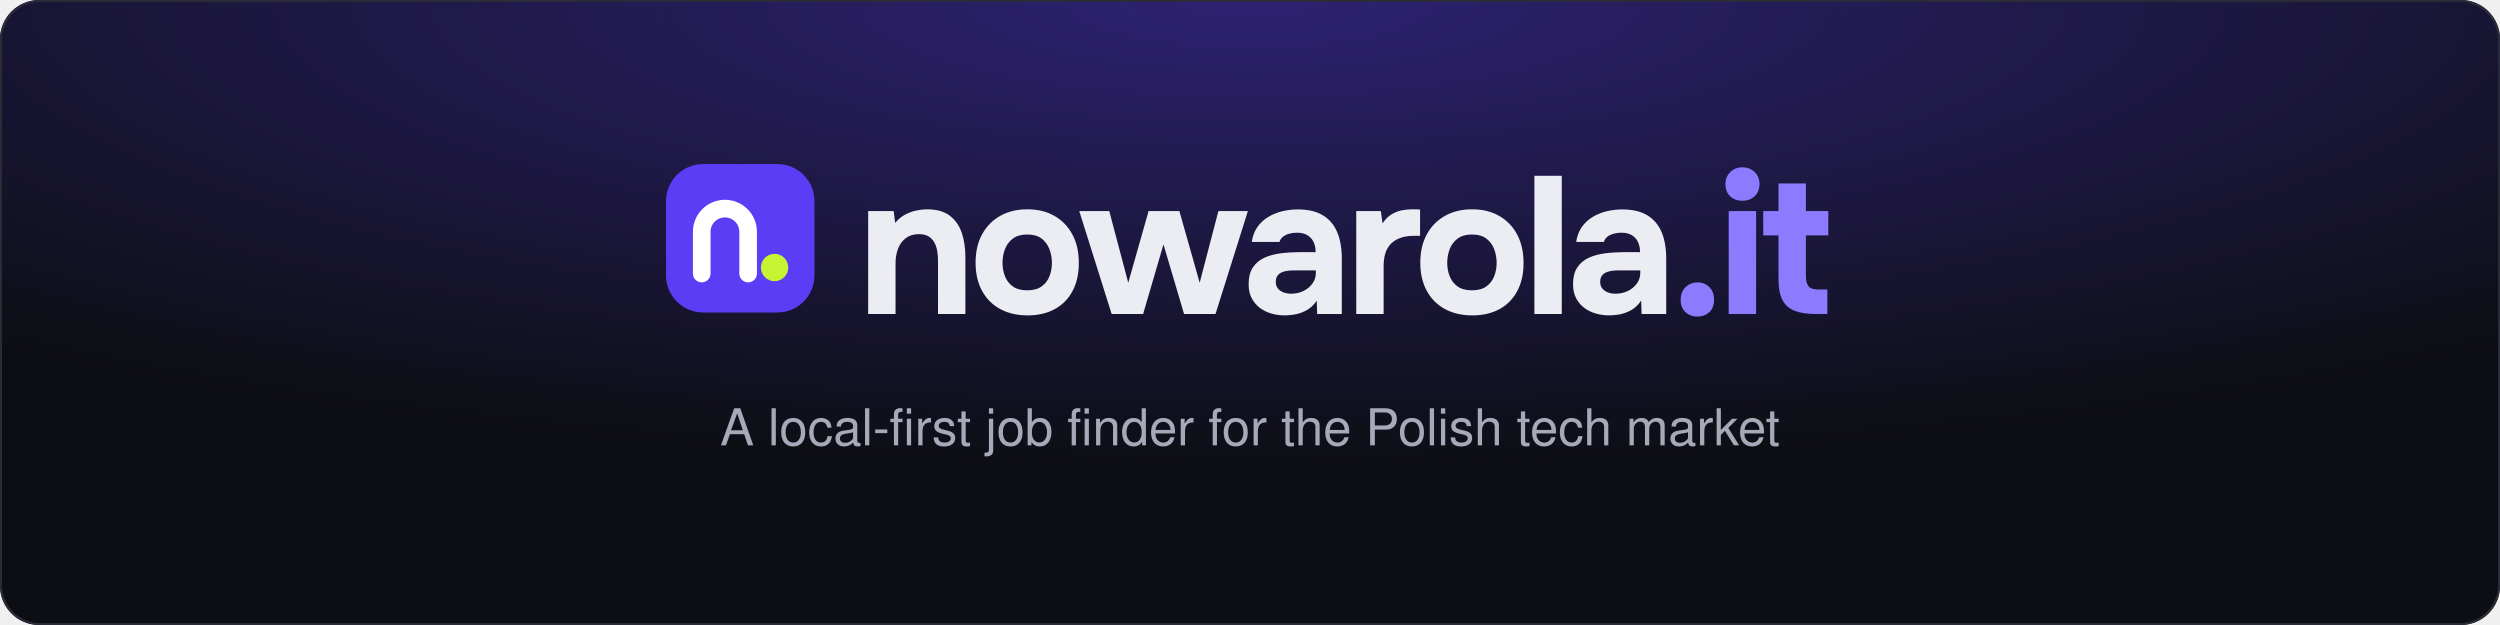
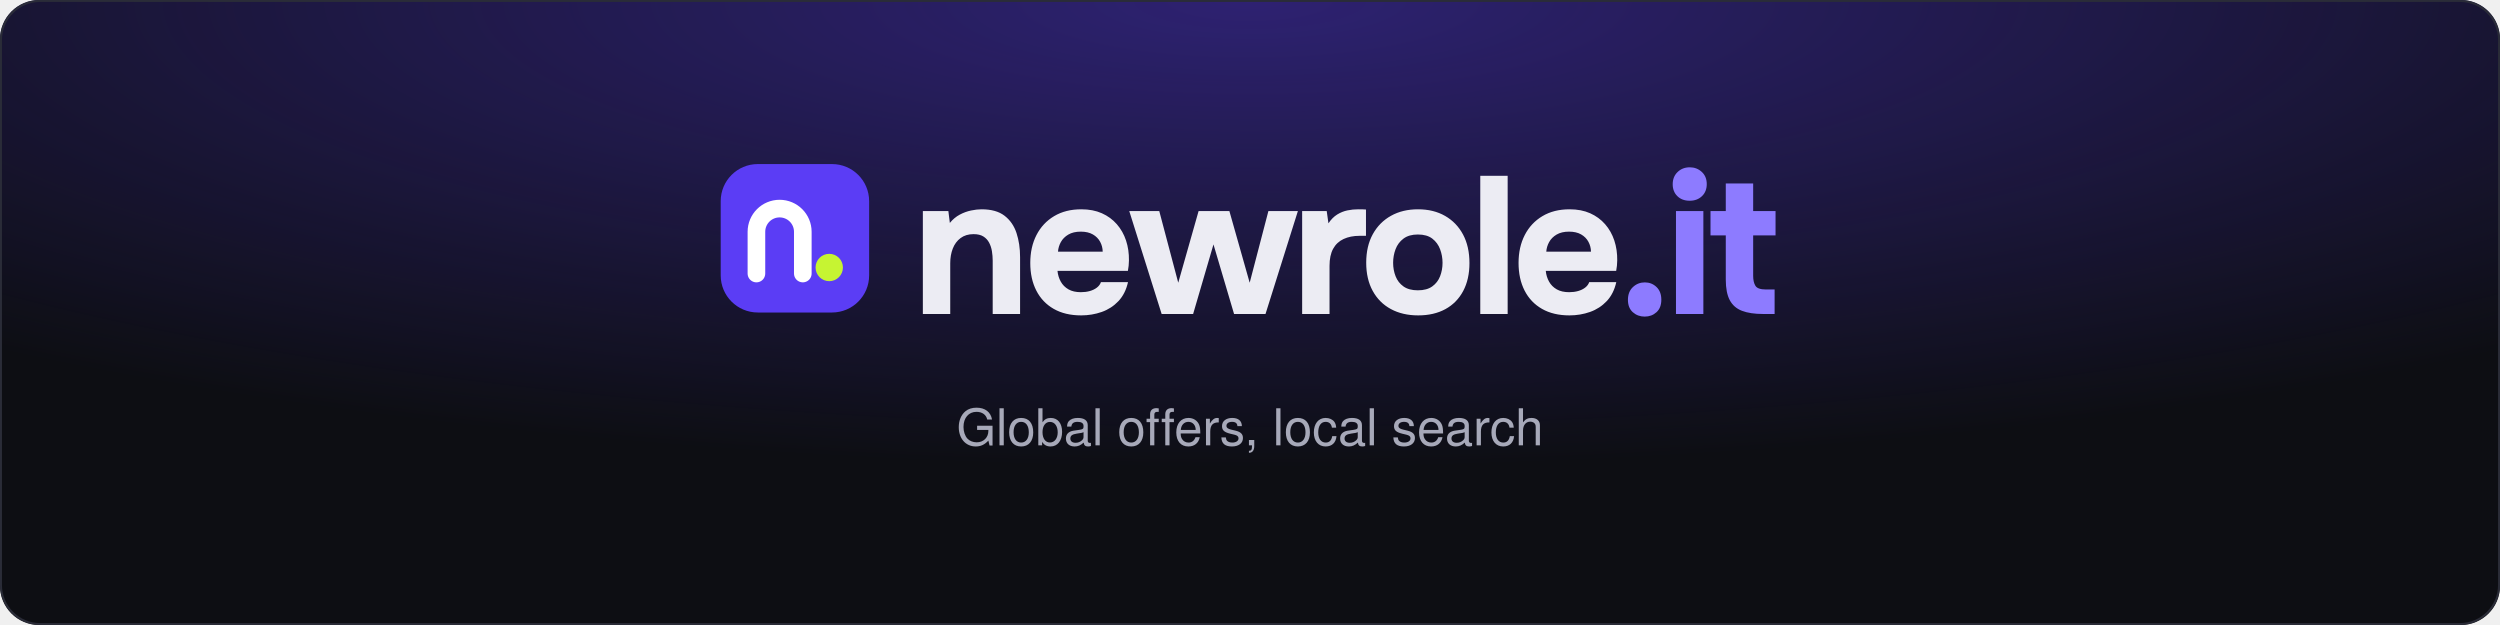
- <svg xmlns="http://www.w3.org/2000/svg" viewBox="0 0 1280 320" width="1280" height="320" role="img" aria-label="nowarola.it: a local-first job finder for the Polish tech market">
+ <svg xmlns="http://www.w3.org/2000/svg" viewBox="0 0 1280 320" width="1280" height="320" role="img" aria-label="newrole.it: global offers, local search">
  <defs>
    <radialGradient id="glow" cx="50%" cy="0%" r="75%">
      <stop offset="0%" stop-color="#5b3df5" stop-opacity="0.42" />
      <stop offset="100%" stop-color="#5b3df5" stop-opacity="0" />
    </radialGradient>
    <clipPath id="frame">
      <rect width="1280" height="320" rx="20" />
    </clipPath>
  </defs>
  <g clip-path="url(#frame)">
    <rect width="1280" height="320" fill="#0d0e13" />
    <rect width="1280" height="320" fill="url(#glow)" />
  </g>
  <rect x="0.5" y="0.5" width="1279" height="319" rx="20" fill="none" stroke="#2a2c38" />
-   <g transform="translate(341 84) scale(2.375)">
+   <g transform="translate(369 84) scale(2.375)">
    <rect width="32" height="32" rx="8" fill="#5b3df5" />
    <path d="M7.7 23.6V14.6a5 5 0 0 1 10 0V23.6" fill="none" stroke="#ffffff" stroke-width="3.8" stroke-linecap="round" stroke-linejoin="round" />
    <circle cx="23.4" cy="22.3" r="2.95" fill="#c6f432" />
  </g>
-   <g transform="translate(439 90)">
-     <path fill="#ececf3" d="M5.5 70.76V18.06H18.56L19.32 24.14Q21.54 21.42 24.37 19.91Q27.2 18.4 30.16 17.78Q33.12 17.16 35.54 17.16Q43.06 17.16 47.35 20.48Q51.64 23.8 53.46 29.34Q55.28 34.88 55.28 41.66V70.76H41.26V43.48Q41.26 41.04 40.87 38.63Q40.48 36.22 39.43 34.24Q38.38 32.26 36.48 31.07Q34.58 29.88 31.46 29.88Q27.52 29.88 24.83 31.88Q22.14 33.88 20.83 37.25Q19.52 40.62 19.52 44.8V70.76ZM87.12 71.48Q79.12 71.48 73.13 68.24Q67.14 65 63.82 58.93Q60.5 52.86 60.5 44.52Q60.5 36.02 63.87 29.91Q67.24 23.8 73.2 20.48Q79.16 17.16 87.02 17.16Q94.96 17.16 100.87 20.54Q106.78 23.92 110.07 30.06Q113.36 36.2 113.36 44.7Q113.36 52.98 110.14 59.02Q106.92 65.06 101.04 68.27Q95.16 71.48 87.12 71.48ZM86.94 58.64Q91.54 58.64 94.32 56.64Q97.1 54.64 98.34 51.41Q99.58 48.18 99.58 44.58Q99.58 40.98 98.34 37.64Q97.1 34.3 94.35 32.18Q91.6 30.06 86.94 30.06Q82.38 30.06 79.57 32.18Q76.76 34.3 75.52 37.61Q74.28 40.92 74.28 44.58Q74.28 48.24 75.55 51.47Q76.82 54.7 79.6 56.67Q82.38 58.64 86.94 58.64ZM130.16 70.76 113.58 18.06H128.94L138.66 54.76L149.08 18.06H164.84L175.24 54.76L184.82 18.06H199.92L183.34 70.76H167.24L156.7 35.14L146.28 70.76ZM218.82 71.48Q215.16 71.48 211.84 70.5Q208.52 69.52 205.93 67.54Q203.34 65.56 201.82 62.58Q200.3 59.6 200.3 55.58Q200.3 50.18 202.49 46.9Q204.68 43.62 208.41 41.94Q212.14 40.26 216.95 39.67Q221.76 39.08 226.96 39.08H234.6Q234.6 36.14 233.56 33.92Q232.52 31.7 230.41 30.42Q228.3 29.14 225.02 29.14Q222.88 29.14 220.99 29.68Q219.1 30.22 217.82 31.25Q216.54 32.28 216.1 33.88H201.9Q202.54 29.5 204.71 26.35Q206.88 23.2 210.16 21.19Q213.44 19.18 217.38 18.2Q221.32 17.22 225.5 17.22Q233.22 17.22 238.18 20.15Q243.14 23.08 245.57 28.69Q248 34.3 248 42.38V70.76H235.38L235.18 63.94Q232.74 67.48 229.55 69.08Q226.36 70.68 223.47 71.08Q220.58 71.48 218.82 71.48ZM222.02 60.38Q225.52 60.38 228.39 58.97Q231.26 57.56 232.99 55.14Q234.72 52.72 234.72 49.74V48.46H222.96Q221.52 48.46 219.95 48.69Q218.38 48.92 217.09 49.52Q215.8 50.12 215 51.26Q214.2 52.4 214.2 54.32Q214.2 56.36 215.27 57.69Q216.34 59.02 218.14 59.7Q219.94 60.38 222.02 60.38ZM255.4 70.76V18.06H267.98L268.86 24.34Q270.86 21.36 273.36 19.82Q275.86 18.28 278.6 17.72Q281.34 17.16 284.06 17.16Q285.36 17.16 286.46 17.19Q287.56 17.22 288.08 17.28V30.74H284.8Q280.1 30.74 276.61 32.37Q273.12 34 271.27 37.37Q269.42 40.74 269.42 46.08V70.76ZM314.82 71.48Q306.82 71.48 300.83 68.24Q294.84 65 291.52 58.93Q288.2 52.86 288.2 44.52Q288.2 36.02 291.57 29.91Q294.94 23.8 300.9 20.48Q306.86 17.16 314.72 17.16Q322.66 17.16 328.57 20.54Q334.48 23.92 337.77 30.06Q341.06 36.2 341.06 44.7Q341.06 52.98 337.84 59.02Q334.62 65.06 328.74 68.27Q322.86 71.48 314.82 71.48ZM314.64 58.64Q319.24 58.64 322.02 56.64Q324.8 54.64 326.04 51.41Q327.28 48.18 327.28 44.58Q327.28 40.98 326.04 37.64Q324.8 34.3 322.05 32.18Q319.3 30.06 314.64 30.06Q310.08 30.06 307.27 32.18Q304.46 34.3 303.22 37.61Q301.98 40.92 301.98 44.58Q301.98 48.24 303.25 51.47Q304.52 54.7 307.3 56.67Q310.08 58.64 314.64 58.64ZM346.6 70.76V0H360.62V70.76ZM384.92 71.48Q381.26 71.48 377.94 70.5Q374.62 69.52 372.03 67.54Q369.44 65.56 367.92 62.58Q366.4 59.6 366.4 55.58Q366.4 50.18 368.59 46.9Q370.78 43.62 374.51 41.94Q378.24 40.26 383.05 39.67Q387.86 39.08 393.06 39.08H400.7Q400.7 36.14 399.66 33.92Q398.62 31.7 396.51 30.42Q394.4 29.14 391.12 29.14Q388.98 29.14 387.09 29.68Q385.2 30.22 383.92 31.25Q382.64 32.28 382.2 33.88H368Q368.64 29.5 370.81 26.35Q372.98 23.2 376.26 21.19Q379.54 19.18 383.48 18.2Q387.42 17.22 391.6 17.22Q399.32 17.22 404.28 20.15Q409.24 23.08 411.67 28.69Q414.1 34.3 414.1 42.38V70.76H401.48L401.28 63.94Q398.84 67.48 395.65 69.08Q392.46 70.68 389.57 71.08Q386.68 71.48 384.92 71.48ZM388.12 60.38Q391.62 60.38 394.49 58.97Q397.36 57.56 399.09 55.14Q400.82 52.72 400.82 49.74V48.46H389.06Q387.62 48.46 386.05 48.69Q384.48 48.92 383.19 49.52Q381.9 50.12 381.1 51.26Q380.3 52.4 380.3 54.32Q380.3 56.36 381.37 57.69Q382.44 59.02 384.24 59.7Q386.04 60.38 388.12 60.38Z" />
-     <path fill="#8d7bff" d="M430.08 72.1Q426.52 72.1 424.01 69.86Q421.5 67.62 421.5 63.52Q421.5 59.36 424.07 56.97Q426.64 54.58 430.14 54.58Q433.64 54.58 436.12 56.94Q438.6 59.3 438.6 63.46Q438.6 67.62 436.12 69.86Q433.64 72.1 430.08 72.1ZM446.1 70.76V18.06H460.12V70.76ZM453.12 12.78Q449.2 12.78 446.81 10.43Q444.42 8.08 444.42 4.32Q444.42 0.5 446.92 -1.92Q449.42 -4.34 453.18 -4.34Q456.74 -4.34 459.3 -1.99Q461.86 0.36 461.86 4.26Q461.86 8.08 459.41 10.43Q456.96 12.78 453.12 12.78ZM490.72 70.76Q484.12 70.76 479.9 69.14Q475.68 67.52 473.64 63.69Q471.6 59.86 471.6 53.16V30.54H463.78V18.06H471.6V3.92H485.62V18.06H497.08V30.54H485.62V51.18Q485.62 54.48 486.79 56.35Q487.96 58.22 492.22 58.22H496.6V70.76Z" />
+   <g transform="translate(467 90)">
+     <path fill="#ececf3" d="M5.5 70.76V18.06H18.56L19.32 24.14Q21.54 21.42 24.37 19.91Q27.2 18.4 30.16 17.78Q33.12 17.16 35.54 17.16Q43.06 17.16 47.35 20.48Q51.64 23.8 53.46 29.34Q55.28 34.88 55.28 41.66V70.76H41.26V43.48Q41.26 41.04 40.87 38.63Q40.48 36.22 39.43 34.24Q38.38 32.26 36.48 31.07Q34.58 29.88 31.46 29.88Q27.52 29.88 24.83 31.88Q22.14 33.88 20.83 37.25Q19.52 40.62 19.52 44.8V70.76ZM86.56 71.48Q78.34 71.48 72.51 68.15Q66.68 64.82 63.59 58.78Q60.5 52.74 60.5 44.64Q60.5 36.5 63.68 30.33Q66.86 24.16 72.72 20.66Q78.58 17.16 86.64 17.16Q92.6 17.16 97.14 19.18Q101.68 21.2 104.82 24.8Q107.96 28.4 109.53 33.14Q111.1 37.88 111.02 43.36Q110.98 44.74 110.87 46.03Q110.76 47.32 110.48 48.7H74.44Q74.72 51.68 76.11 54.18Q77.5 56.68 80.04 58.14Q82.58 59.6 86.4 59.6Q88.88 59.6 90.99 59.01Q93.1 58.42 94.62 57.24Q96.14 56.06 96.68 54.44H110.54Q109.22 60.38 105.65 64.17Q102.08 67.96 97.09 69.72Q92.1 71.48 86.56 71.48ZM97.58 38.84Q97.54 36.14 96.27 33.79Q95 31.44 92.53 30.02Q90.06 28.6 86.34 28.6Q82.52 28.6 79.98 30.1Q77.44 31.6 76.15 33.95Q74.86 36.3 74.7 38.84ZM127.76 70.76 111.18 18.06H126.54L136.26 54.76L146.68 18.06H162.44L172.84 54.76L182.42 18.06H197.52L180.94 70.76H164.84L154.3 35.14L143.88 70.76ZM199.7 70.76V18.06H212.28L213.16 24.34Q215.16 21.36 217.66 19.82Q220.16 18.28 222.9 17.72Q225.64 17.16 228.36 17.16Q229.66 17.16 230.76 17.19Q231.86 17.22 232.38 17.28V30.74H229.1Q224.4 30.74 220.91 32.37Q217.42 34 215.57 37.37Q213.72 40.74 213.72 46.08V70.76ZM259.12 71.48Q251.12 71.48 245.13 68.24Q239.14 65 235.82 58.93Q232.5 52.86 232.5 44.52Q232.5 36.02 235.87 29.91Q239.24 23.8 245.2 20.48Q251.16 17.16 259.02 17.16Q266.96 17.16 272.87 20.54Q278.78 23.92 282.07 30.06Q285.36 36.2 285.36 44.7Q285.36 52.98 282.14 59.02Q278.92 65.06 273.04 68.27Q267.16 71.48 259.12 71.48ZM258.94 58.64Q263.54 58.64 266.32 56.64Q269.1 54.64 270.34 51.41Q271.58 48.18 271.58 44.58Q271.58 40.98 270.34 37.64Q269.1 34.3 266.35 32.18Q263.6 30.06 258.94 30.06Q254.38 30.06 251.57 32.18Q248.76 34.3 247.52 37.61Q246.28 40.92 246.28 44.58Q246.28 48.24 247.55 51.47Q248.82 54.7 251.6 56.67Q254.38 58.64 258.94 58.64ZM290.9 70.76V0H304.92V70.76ZM336.56 71.48Q328.34 71.48 322.51 68.15Q316.68 64.82 313.59 58.78Q310.5 52.74 310.5 44.64Q310.5 36.5 313.68 30.33Q316.86 24.16 322.72 20.66Q328.58 17.16 336.64 17.16Q342.6 17.16 347.14 19.18Q351.68 21.2 354.82 24.8Q357.96 28.4 359.53 33.14Q361.1 37.88 361.02 43.36Q360.98 44.74 360.87 46.03Q360.76 47.32 360.48 48.7H324.44Q324.72 51.68 326.11 54.18Q327.5 56.68 330.04 58.14Q332.58 59.6 336.4 59.6Q338.88 59.6 340.99 59.01Q343.1 58.42 344.62 57.24Q346.14 56.06 346.68 54.44H360.54Q359.22 60.38 355.65 64.17Q352.08 67.96 347.09 69.72Q342.1 71.48 336.56 71.48ZM347.58 38.84Q347.54 36.14 346.27 33.79Q345 31.44 342.53 30.02Q340.06 28.6 336.34 28.6Q332.52 28.6 329.98 30.1Q327.44 31.6 326.15 33.95Q324.86 36.3 324.7 38.84Z" />
+     <path fill="#8d7bff" d="M375.08 72.1Q371.52 72.1 369.01 69.86Q366.5 67.62 366.5 63.52Q366.5 59.36 369.07 56.97Q371.64 54.58 375.14 54.58Q378.64 54.58 381.12 56.94Q383.6 59.3 383.6 63.46Q383.6 67.62 381.12 69.86Q378.64 72.1 375.08 72.1ZM391.1 70.76V18.06H405.12V70.76ZM398.12 12.78Q394.2 12.78 391.81 10.43Q389.42 8.08 389.42 4.32Q389.42 0.5 391.92 -1.92Q394.42 -4.34 398.18 -4.34Q401.74 -4.34 404.3 -1.99Q406.86 0.36 406.86 4.26Q406.86 8.08 404.41 10.43Q401.96 12.78 398.12 12.78ZM435.72 70.76Q429.12 70.76 424.9 69.14Q420.68 67.52 418.64 63.69Q416.6 59.86 416.6 53.16V30.54H408.78V18.06H416.6V3.92H430.62V18.06H442.08V30.54H430.62V51.18Q430.62 54.48 431.79 56.35Q432.96 58.22 437.22 58.22H441.6V70.76Z" />
  </g>
-   <text x="640" y="228" text-anchor="middle" fill="#a7a9b9" font-family="-apple-system, BlinkMacSystemFont, 'Segoe UI', Helvetica, Arial, sans-serif" font-size="26" font-weight="500">A local-first job finder for the Polish tech market</text>
+   <text x="640" y="228" text-anchor="middle" fill="#a7a9b9" font-family="-apple-system, BlinkMacSystemFont, 'Segoe UI', Helvetica, Arial, sans-serif" font-size="26" font-weight="500">Global offers, local search</text>
</svg>
